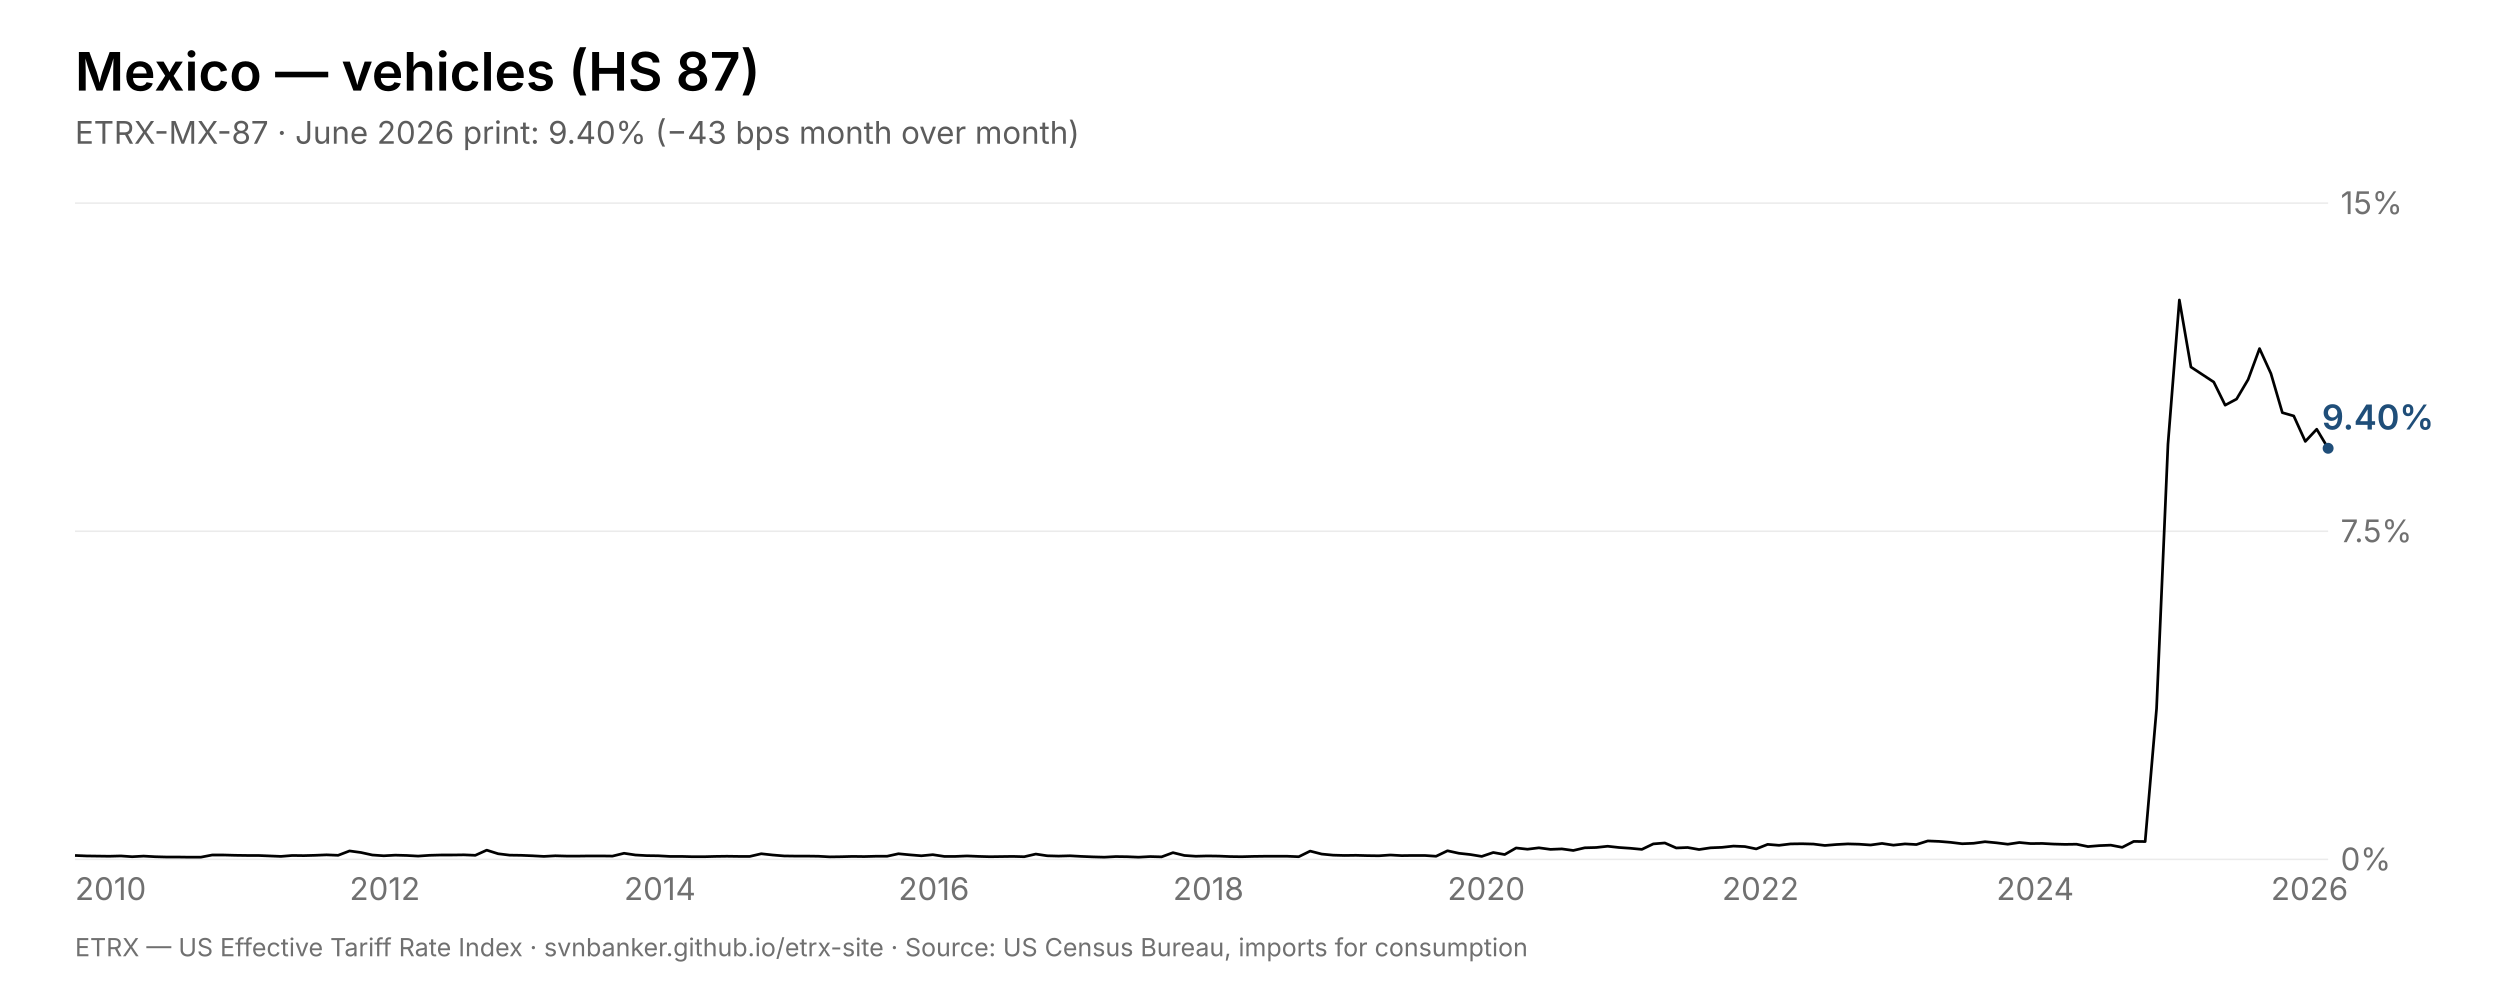
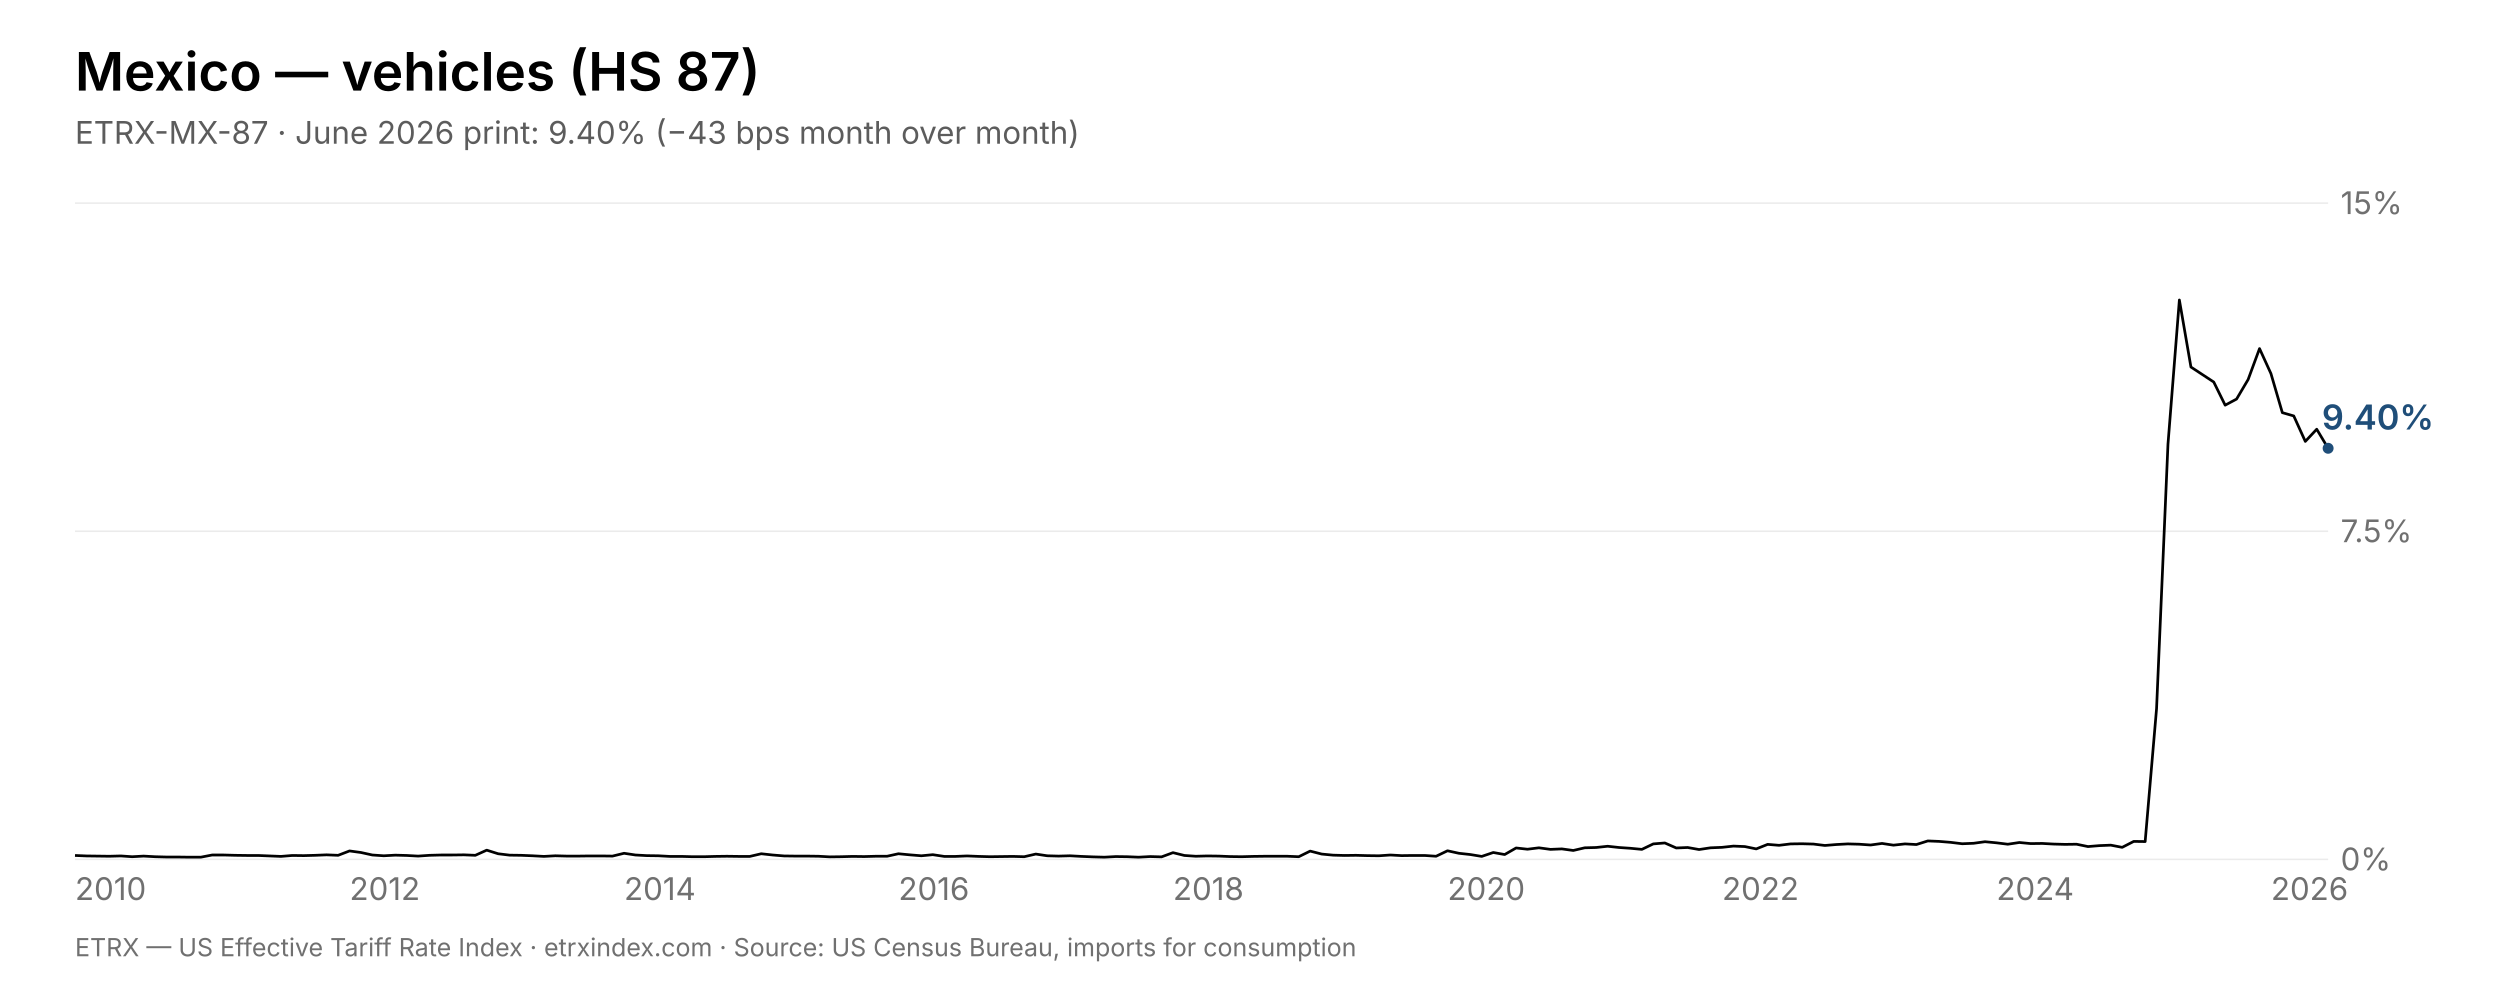
<svg xmlns="http://www.w3.org/2000/svg" viewBox="0 0 1600 640" width="1600" height="640" font-family="Inter, Helvetica, Arial, sans-serif">
  <rect width="1600" height="640" fill="#fff" />
  <text x="48" y="58" font-size="34" font-weight="600" fill="#000000">Mexico — vehicles (HS 87)</text>
  <text x="48" y="92" font-size="20" fill="rgba(0,0,0,0.64)">ETRX-MX-87 · June 2026 print: 9.40% (−43 bps month over month)</text>
  <line x1="48" y1="550.0" x2="1490" y2="550.0" stroke="rgba(0,0,0,0.08)" stroke-width="1" />
  <text x="1498" y="557.0" font-size="20" fill="rgba(0,0,0,0.56)">0%</text>
  <line x1="48" y1="340.0" x2="1490" y2="340.0" stroke="rgba(0,0,0,0.08)" stroke-width="1" />
  <text x="1498" y="347.0" font-size="20" fill="rgba(0,0,0,0.56)">7.5%</text>
  <line x1="48" y1="130.0" x2="1490" y2="130.0" stroke="rgba(0,0,0,0.08)" stroke-width="1" />
  <text x="1498" y="137.0" font-size="20" fill="rgba(0,0,0,0.56)">15%</text>
  <text x="48.0" y="576" font-size="20" fill="rgba(0,0,0,0.56)">2010</text>
  <text x="223.7" y="576" font-size="20" fill="rgba(0,0,0,0.56)">2012</text>
  <text x="399.4" y="576" font-size="20" fill="rgba(0,0,0,0.56)">2014</text>
  <text x="575.0" y="576" font-size="20" fill="rgba(0,0,0,0.56)">2016</text>
  <text x="750.7" y="576" font-size="20" fill="rgba(0,0,0,0.56)">2018</text>
  <text x="926.4" y="576" font-size="20" fill="rgba(0,0,0,0.56)">2020</text>
  <text x="1102.1" y="576" font-size="20" fill="rgba(0,0,0,0.56)">2022</text>
  <text x="1277.7" y="576" font-size="20" fill="rgba(0,0,0,0.56)">2024</text>
  <text x="1453.4" y="576" font-size="20" fill="rgba(0,0,0,0.56)">2026</text>
  <polyline points="48.0,547.5 55.3,547.8 62.6,547.9 70.0,548.0 77.3,547.8 84.6,548.3 91.9,547.9 99.2,548.3 106.6,548.5 113.9,548.5 121.2,548.6 128.5,548.6 135.8,547.2 143.2,547.2 150.5,547.4 157.8,547.5 165.1,547.5 172.4,547.8 179.8,548.1 187.1,547.5 194.4,547.6 201.7,547.4 209.0,547.1 216.4,547.4 223.7,544.6 231.0,545.6 238.3,547.2 245.6,547.7 253.0,547.3 260.3,547.5 267.6,547.9 274.9,547.4 282.2,547.2 289.6,547.2 296.9,547.1 304.2,547.4 311.5,544.1 318.8,546.4 326.2,547.3 333.5,547.4 340.8,547.7 348.1,548.1 355.4,547.7 362.8,547.9 370.1,547.9 377.4,547.8 384.7,547.8 392.0,547.9 399.4,546.1 406.7,547.2 414.0,547.6 421.3,547.7 428.6,548.1 435.9,548.1 443.3,548.3 450.6,548.3 457.9,548.1 465.2,548.0 472.5,548.1 479.9,548.1 487.2,546.4 494.5,547.2 501.8,547.8 509.1,547.9 516.5,547.9 523.8,548.0 531.1,548.4 538.4,548.3 545.7,548.1 553.1,548.2 560.4,548.0 567.7,548.0 575.0,546.4 582.3,547.1 589.7,547.7 597.0,547.0 604.3,548.1 611.6,548.1 618.9,547.8 626.3,548.1 633.6,548.3 640.9,548.2 648.2,548.1 655.5,548.3 662.9,546.6 670.2,547.7 677.5,547.9 684.8,547.7 692.1,548.1 699.5,548.4 706.8,548.6 714.1,548.2 721.4,548.3 728.7,548.6 736.1,548.2 743.4,548.4 750.7,545.7 758.0,547.5 765.3,548.0 772.7,547.8 780.0,547.9 787.3,548.2 794.6,548.3 801.9,548.1 809.3,548.0 816.6,548.0 823.9,548.0 831.2,548.3 838.5,544.7 845.9,546.6 853.2,547.3 860.5,547.5 867.8,547.4 875.1,547.6 882.5,547.7 889.8,547.2 897.1,547.6 904.4,547.5 911.7,547.5 919.1,548.0 926.4,544.5 933.7,546.1 941.0,546.9 948.3,548.1 955.7,545.6 963.0,546.9 970.3,542.7 977.6,543.5 984.9,542.6 992.3,543.6 999.6,543.3 1006.9,544.3 1014.2,542.6 1021.5,542.4 1028.9,541.6 1036.2,542.4 1043.5,542.9 1050.8,543.6 1058.1,540.1 1065.5,539.5 1072.8,542.7 1080.1,542.4 1087.4,543.7 1094.7,542.6 1102.1,542.3 1109.4,541.5 1116.7,541.8 1124.0,543.3 1131.3,540.4 1138.6,541.0 1146.0,540.1 1153.3,540.0 1160.6,540.2 1167.9,541.1 1175.2,540.5 1182.6,540.1 1189.9,540.3 1197.2,540.8 1204.5,539.8 1211.8,540.9 1219.2,540.1 1226.5,540.5 1233.8,538.2 1241.1,538.5 1248.4,539.1 1255.8,540.0 1263.1,539.7 1270.4,538.7 1277.7,539.4 1285.0,540.3 1292.4,539.2 1299.7,539.9 1307.0,539.8 1314.3,540.2 1321.6,540.4 1329.0,540.3 1336.3,541.8 1343.6,541.2 1350.9,540.9 1358.2,542.3 1365.6,538.5 1372.9,538.6 1380.2,453.5 1387.5,284.3 1394.8,192.0 1402.2,234.9 1409.5,239.7 1416.8,244.5 1424.1,259.3 1431.4,255.4 1438.8,242.9 1446.1,223.1 1453.4,239.1 1460.7,264.1 1468.0,266.2 1475.4,282.5 1482.7,274.7 1490.0,286.9" fill="none" stroke="#000000" stroke-width="1.75" stroke-linejoin="round" />
  <circle cx="1490.0" cy="286.9" r="3.5" fill="#1f4e79" />
  <text x="1486.0" y="274.9" font-size="22" font-weight="600" fill="#1f4e79">9.40%</text>
-   <text x="48" y="612" font-size="16" fill="rgba(0,0,0,0.56)">ETRX — US Effective Tariff Rate Index · svnbanker.github.io/etrx-site · Source: US Census Bureau, imports for consumption</text>
+   <text x="48" y="612" font-size="16" fill="rgba(0,0,0,0.56)">ETRX — US Effective Tariff Rate Index · etrxindex.com · Source: US Census Bureau, imports for consumption</text>
</svg>
